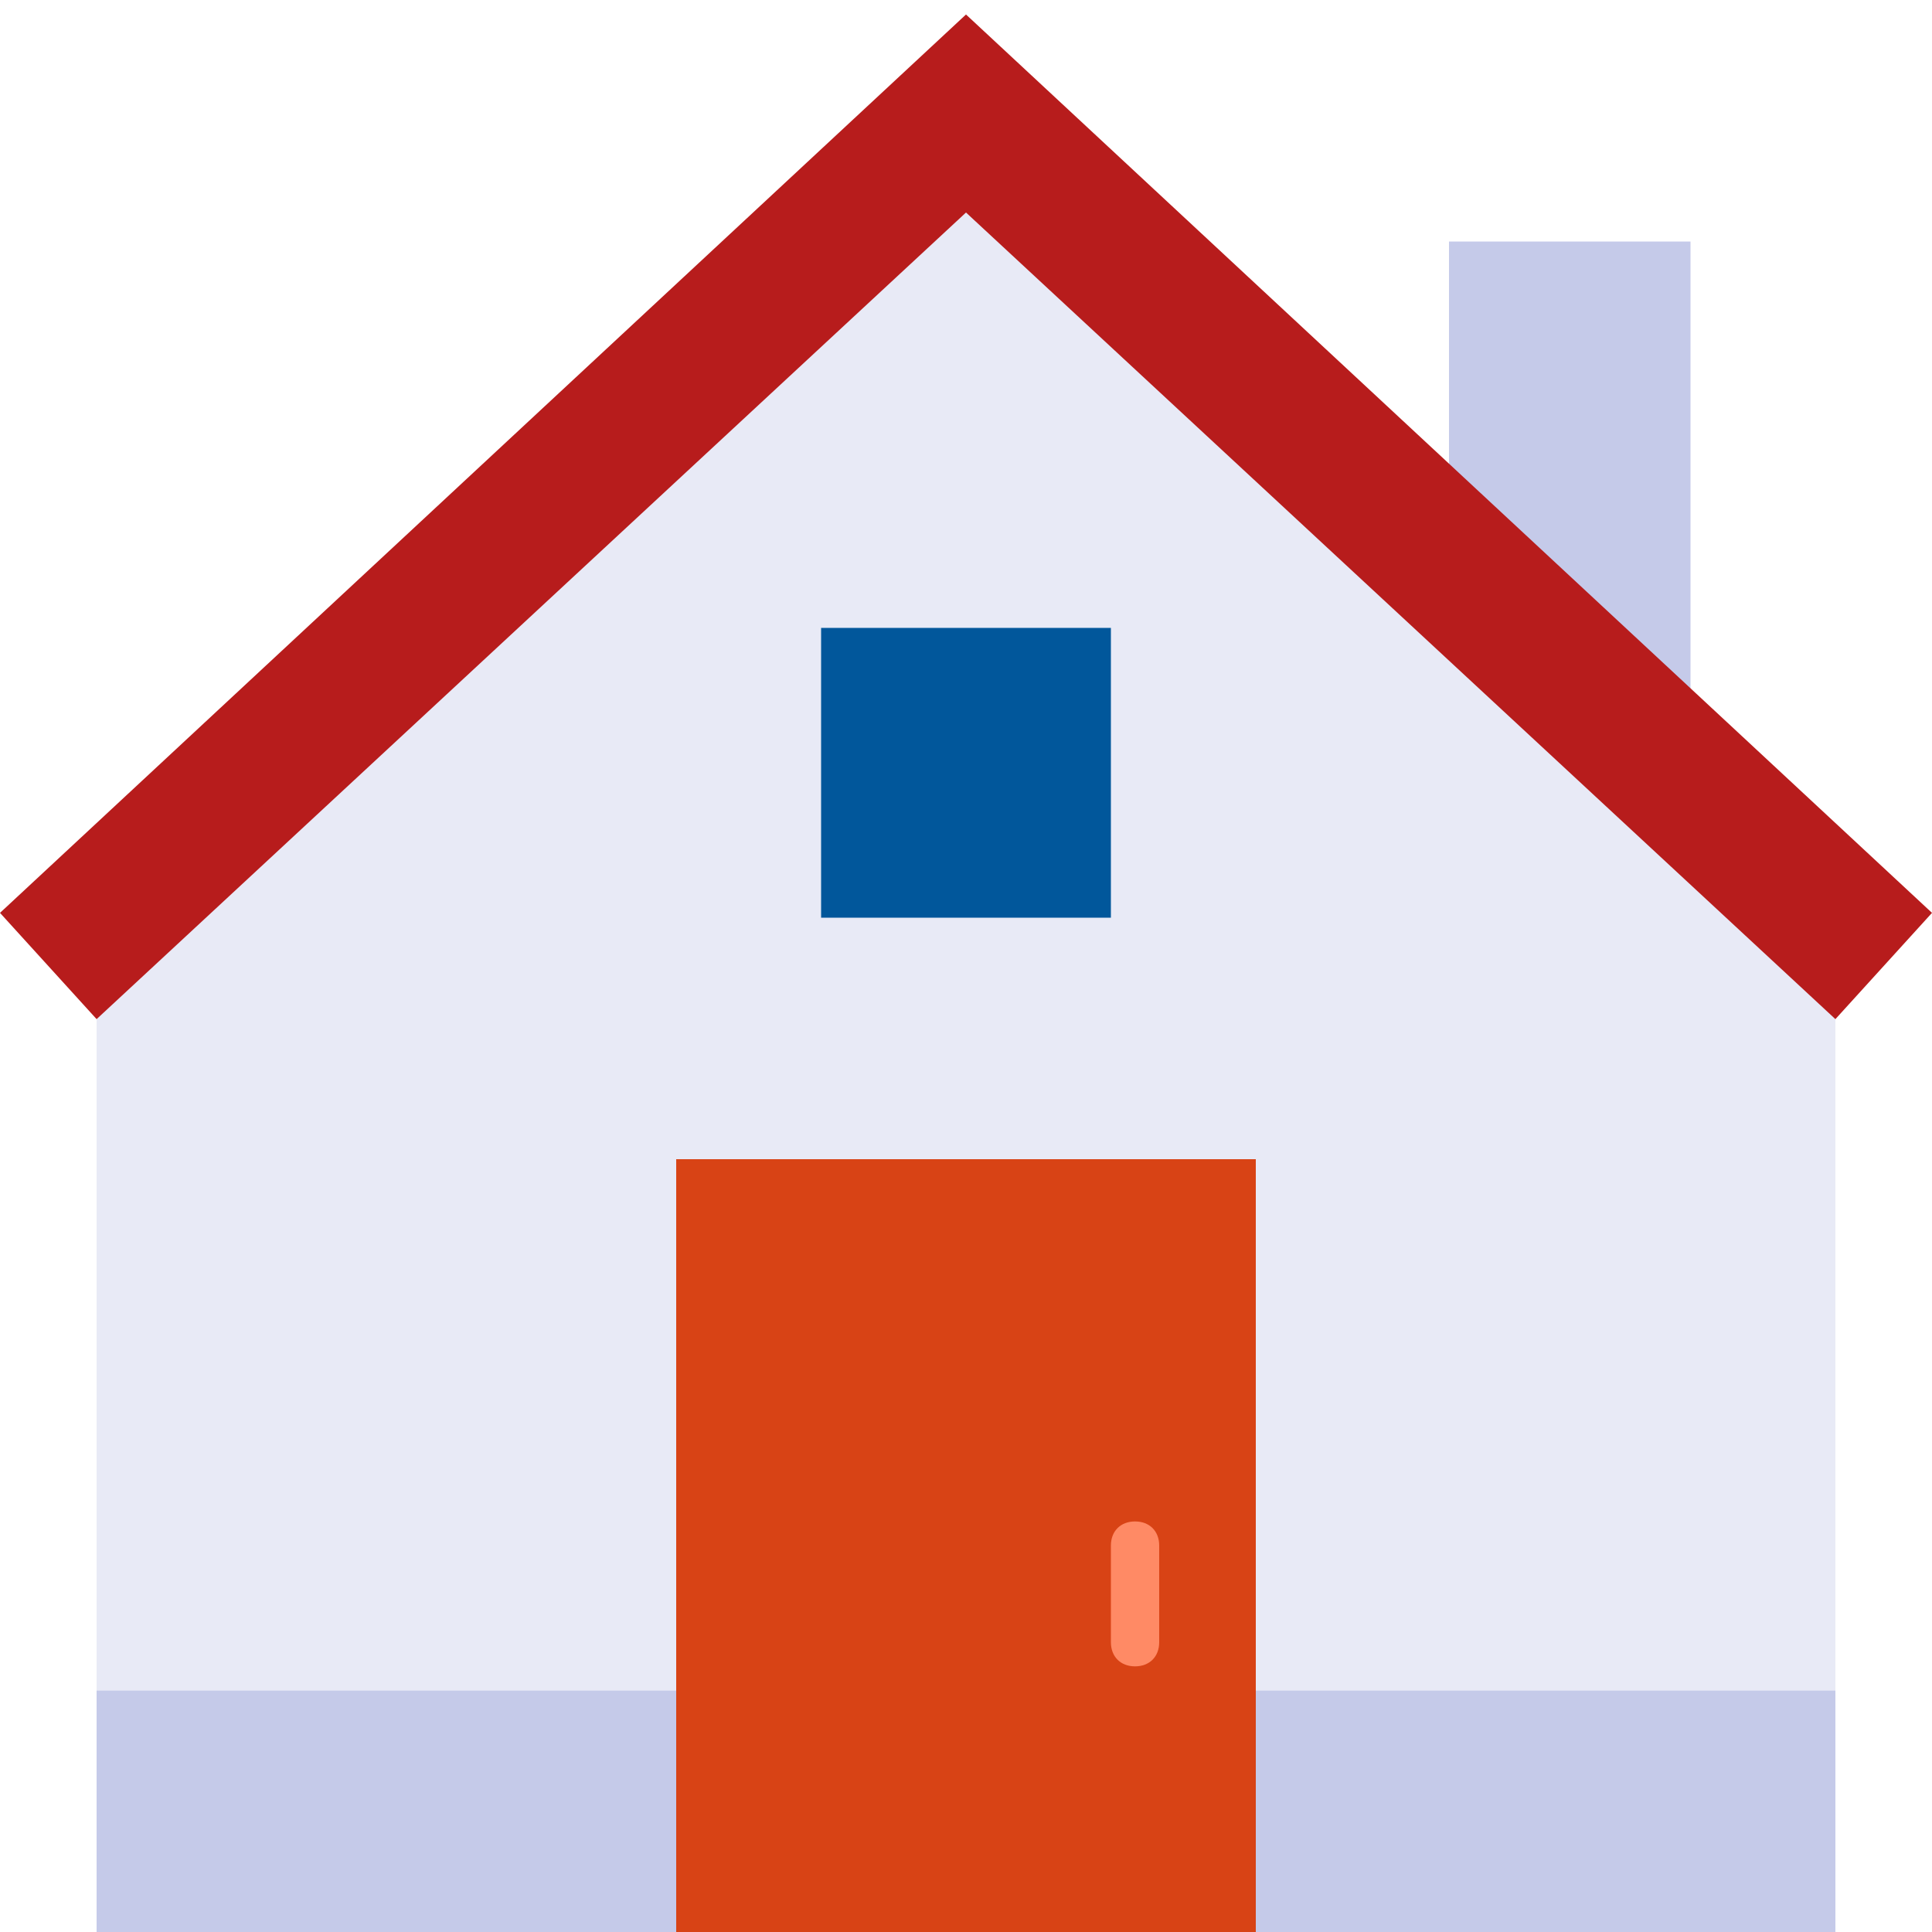
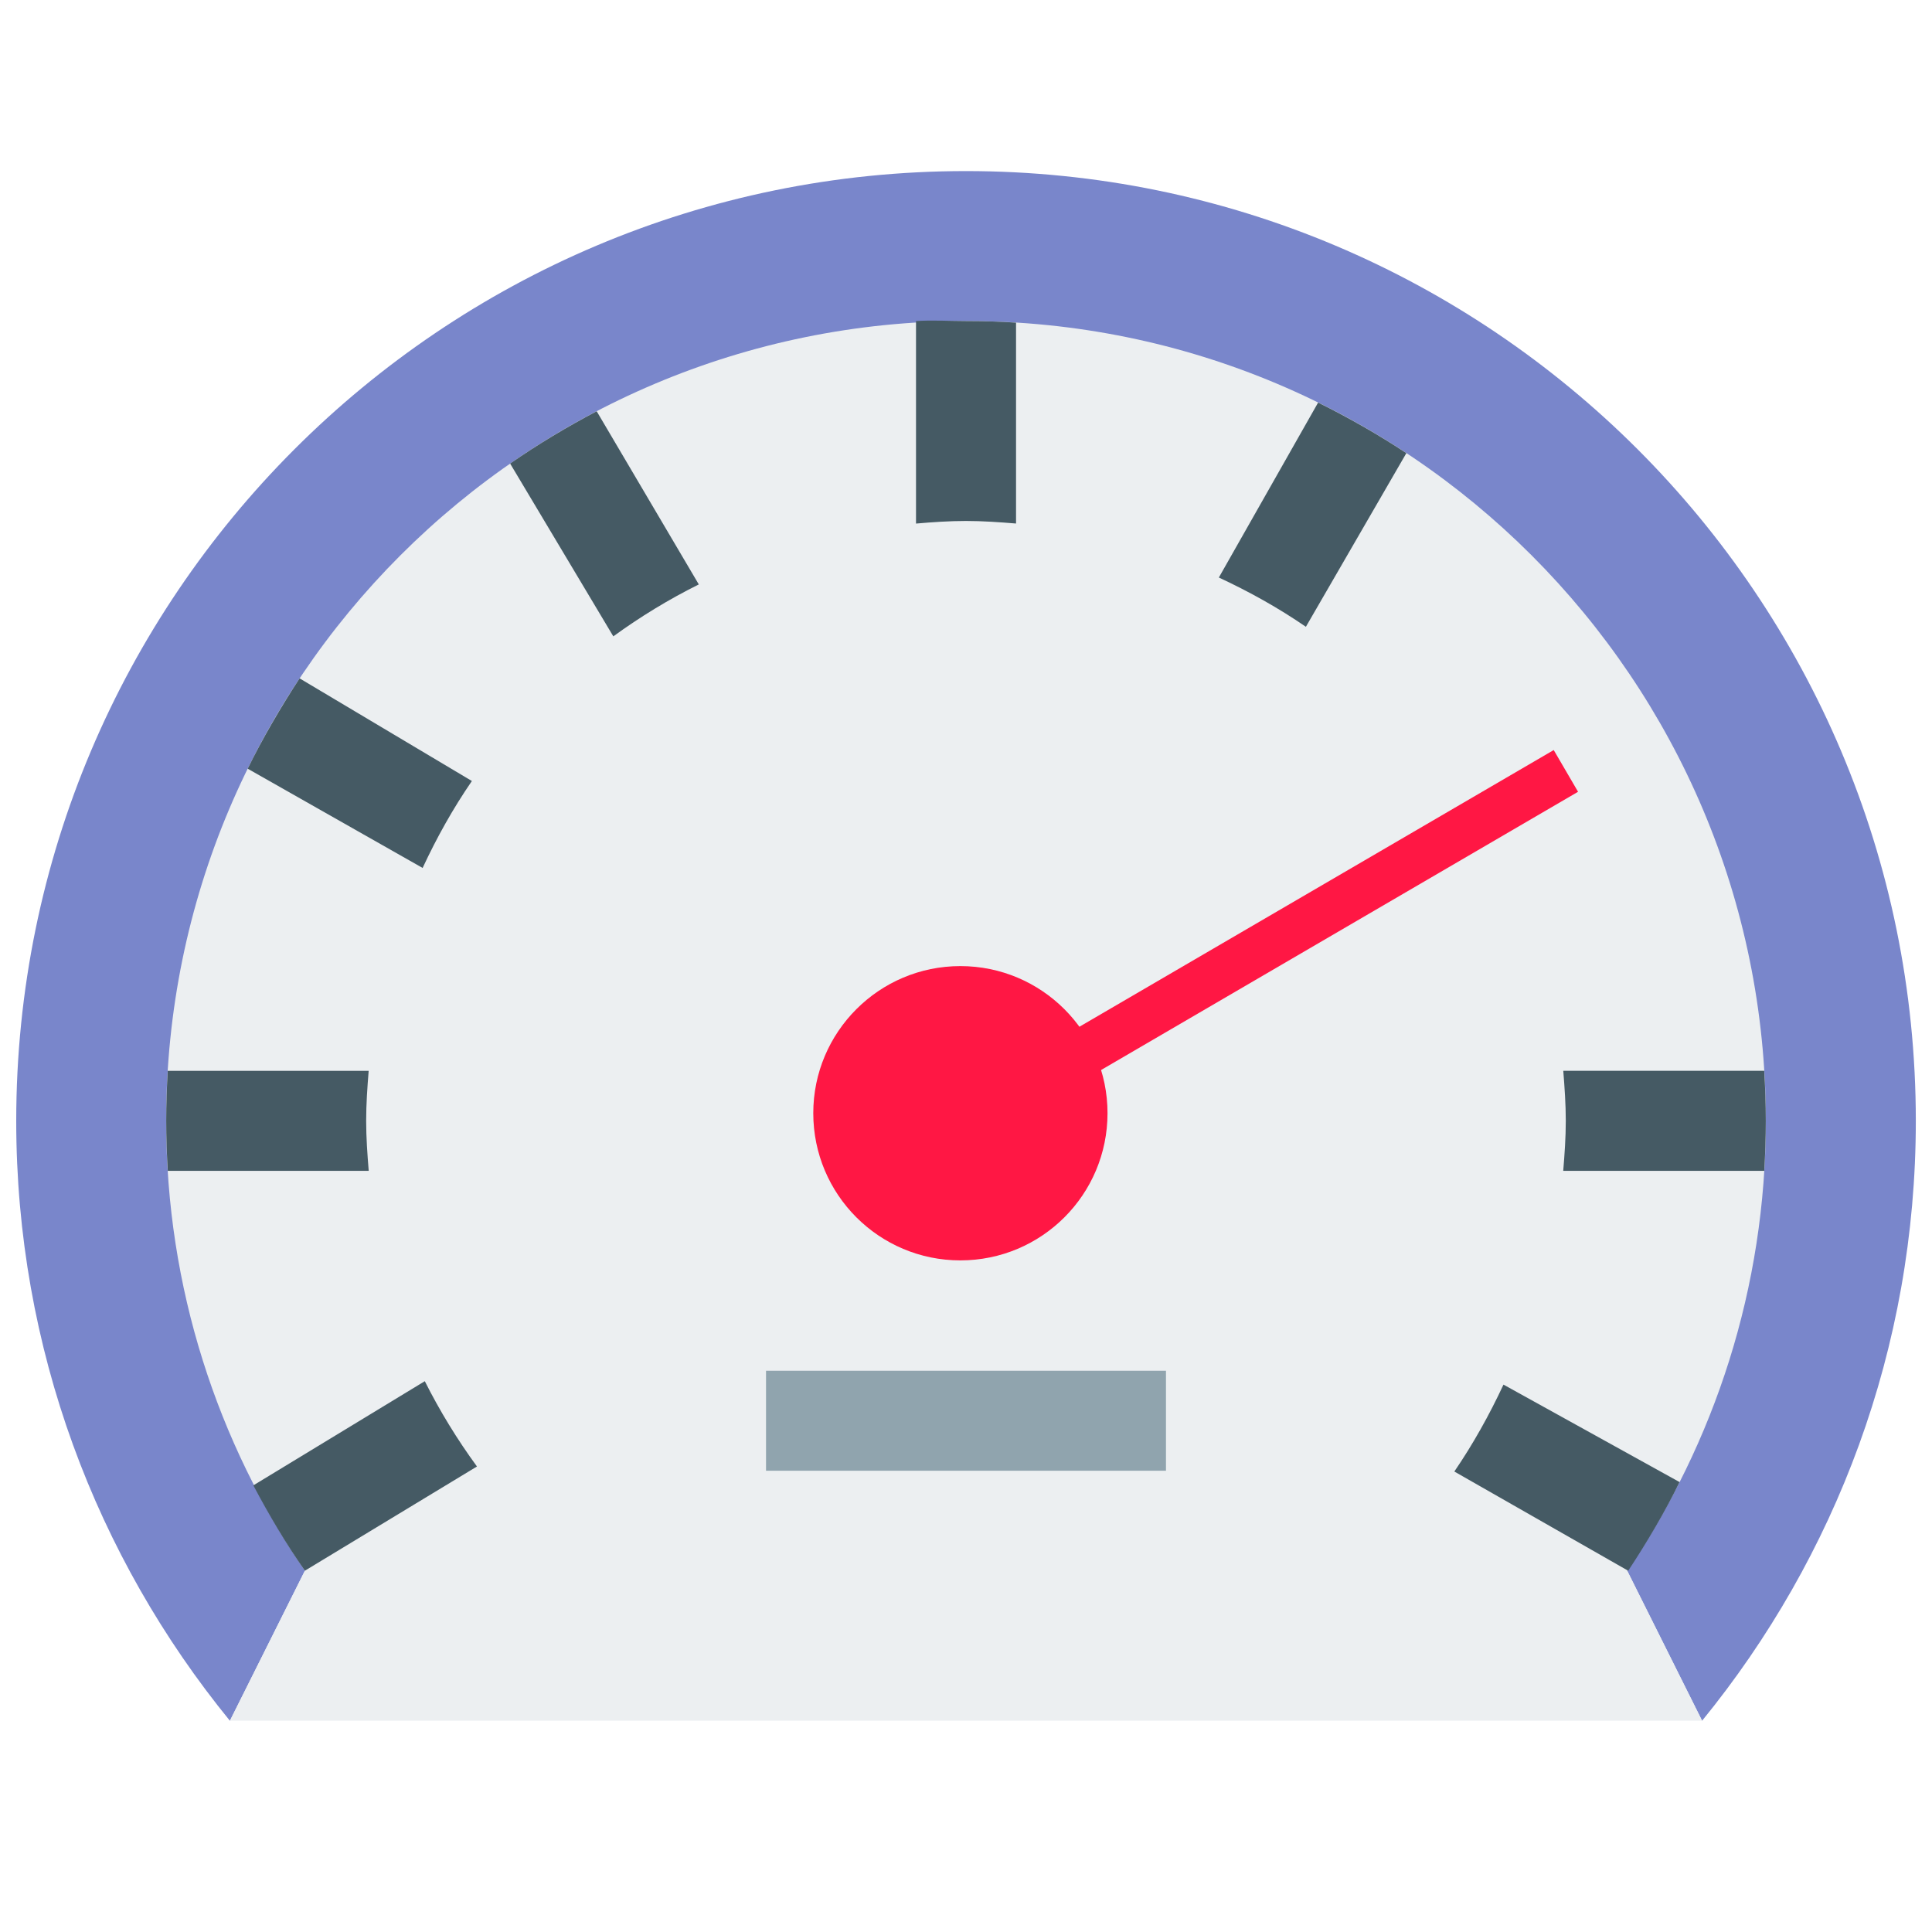
<svg xmlns="http://www.w3.org/2000/svg" width="40px" height="40px" viewBox="0 0 40 40" version="1.1">
  <defs />
  <g id="Page-1" stroke="none" stroke-width="1" fill="none" fill-rule="evenodd">
-     <g id="home">
-       <path d="M38,35 L2,35 L2,19 L20,2 L38,19 L38,35 Z" id="Shape" fill="#E8EAF6" />
-       <g id="Group" transform="translate(2, 5)" fill="#C5CAE9">
-         <path d="M33,12 L28,7 L28,0 L33,0 L33,12 Z" id="Shape" />
-         <rect id="Rectangle-path" x="0" y="30" width="36" height="5" />
-       </g>
-       <path d="M20,0.3 L0,18.9 L2,21.1 L20,4.4 L38,21.1 L40,18.9 L20,0.3 Z" id="Shape" fill="#B71C1C" />
-       <rect id="Rectangle-path" fill="#D84315" x="14" y="24" width="12" height="16" />
-       <rect id="Rectangle-path" fill="#01579B" x="17" y="13" width="6" height="6" />
-       <path d="M23.5,31.5 C23.2,31.5 23,31.7 23,32 L23,34 C23,34.3 23.2,34.5 23.5,34.5 C23.8,34.5 24,34.3 24,34 L24,32 C24,31.7 23.8,31.5 23.5,31.5 L23.5,31.5 Z" id="Shape" fill="#FF8A65" />
+     <g id="speed">
+       <path fill="#7986CB" d="M20 3.542C9.14 3.542.336 12.347.336 23.207c0 4.713 1.66 9.032 4.424 12.42l1.552-3.105H33.69l1.55 3.104c2.763-3.387 4.425-7.706 4.425-12.42 0-10.86-8.806-19.664-19.665-19.664z" />
+       <path fill="#ECEFF1" d="M36.56 23.206c0-9.145-7.415-16.56-16.56-16.56-9.144 0-16.56 7.415-16.56 16.56 0 3.454 1.062 6.66 2.872 9.314L4.76 35.625h30.48l-1.55-3.104c1.807-2.654 2.87-5.86 2.87-9.314z" />
+       <path fill="#455A64" d="M3.473 22.17c-.02.345-.032.687-.032 1.036 0 .35.012.69.033 1.035h4.16c-.028-.34-.053-.686-.053-1.034 0-.35.024-.694.052-1.036h-4.16zm6.402 8.192c-.407-.557-.768-1.145-1.08-1.766l-3.55 2.157c.325.614.67 1.2 1.067 1.767l3.563-2.158zm2.823-17.187c.557-.405 1.146-.765 1.77-1.075l-2.114-3.585c-.615.322-1.226.69-1.792 1.083l2.136 3.577zM8.75 17.97c.293-.63.63-1.233 1.02-1.8l-3.567-2.125c-.378.576-.77 1.247-1.075 1.87L8.75 17.97zm12.286-7.13V6.68c-.346-.023-.687-.033-1.036-.033s-.69-.022-1.035 0v4.193c.343-.03.687-.054 1.035-.054s.692.025 1.036.053zm9.074 19.626l3.6 2.055c.378-.574.76-1.215 1.064-1.836l-3.646-2.018c-.293.628-.63 1.232-1.018 1.8zm6.417-6.226c.02-.344.032-.686.032-1.034 0-.35-.012-.69-.033-1.036h-4.16c.027.342.052.687.052 1.036 0 .35-.025.693-.053 1.035h4.16zm-7.41-14.858c-.573-.38-1.205-.74-1.827-1.047l-2.055 3.622c.63.293 1.235.63 1.802 1.02l2.08-3.595z" />
+       <path fill="#90A4AE" d="M15.86 28.38h8.28v2.07h-8.28v-2.07z" />
+       <path fill="none" stroke="#FF1744" stroke-miterlimit="10" d="M20 23.206l12.42-7.245" />
+       <path fill="#FF1744" d="M19.883 20.002c1.683 0 3.047 1.365 3.047 3.045 0 1.685-1.363 3.048-3.047 3.048-1.682 0-3.045-1.363-3.045-3.048 0-1.68 1.363-3.045 3.045-3.045z" />
    </g>
  </g>
</svg>
